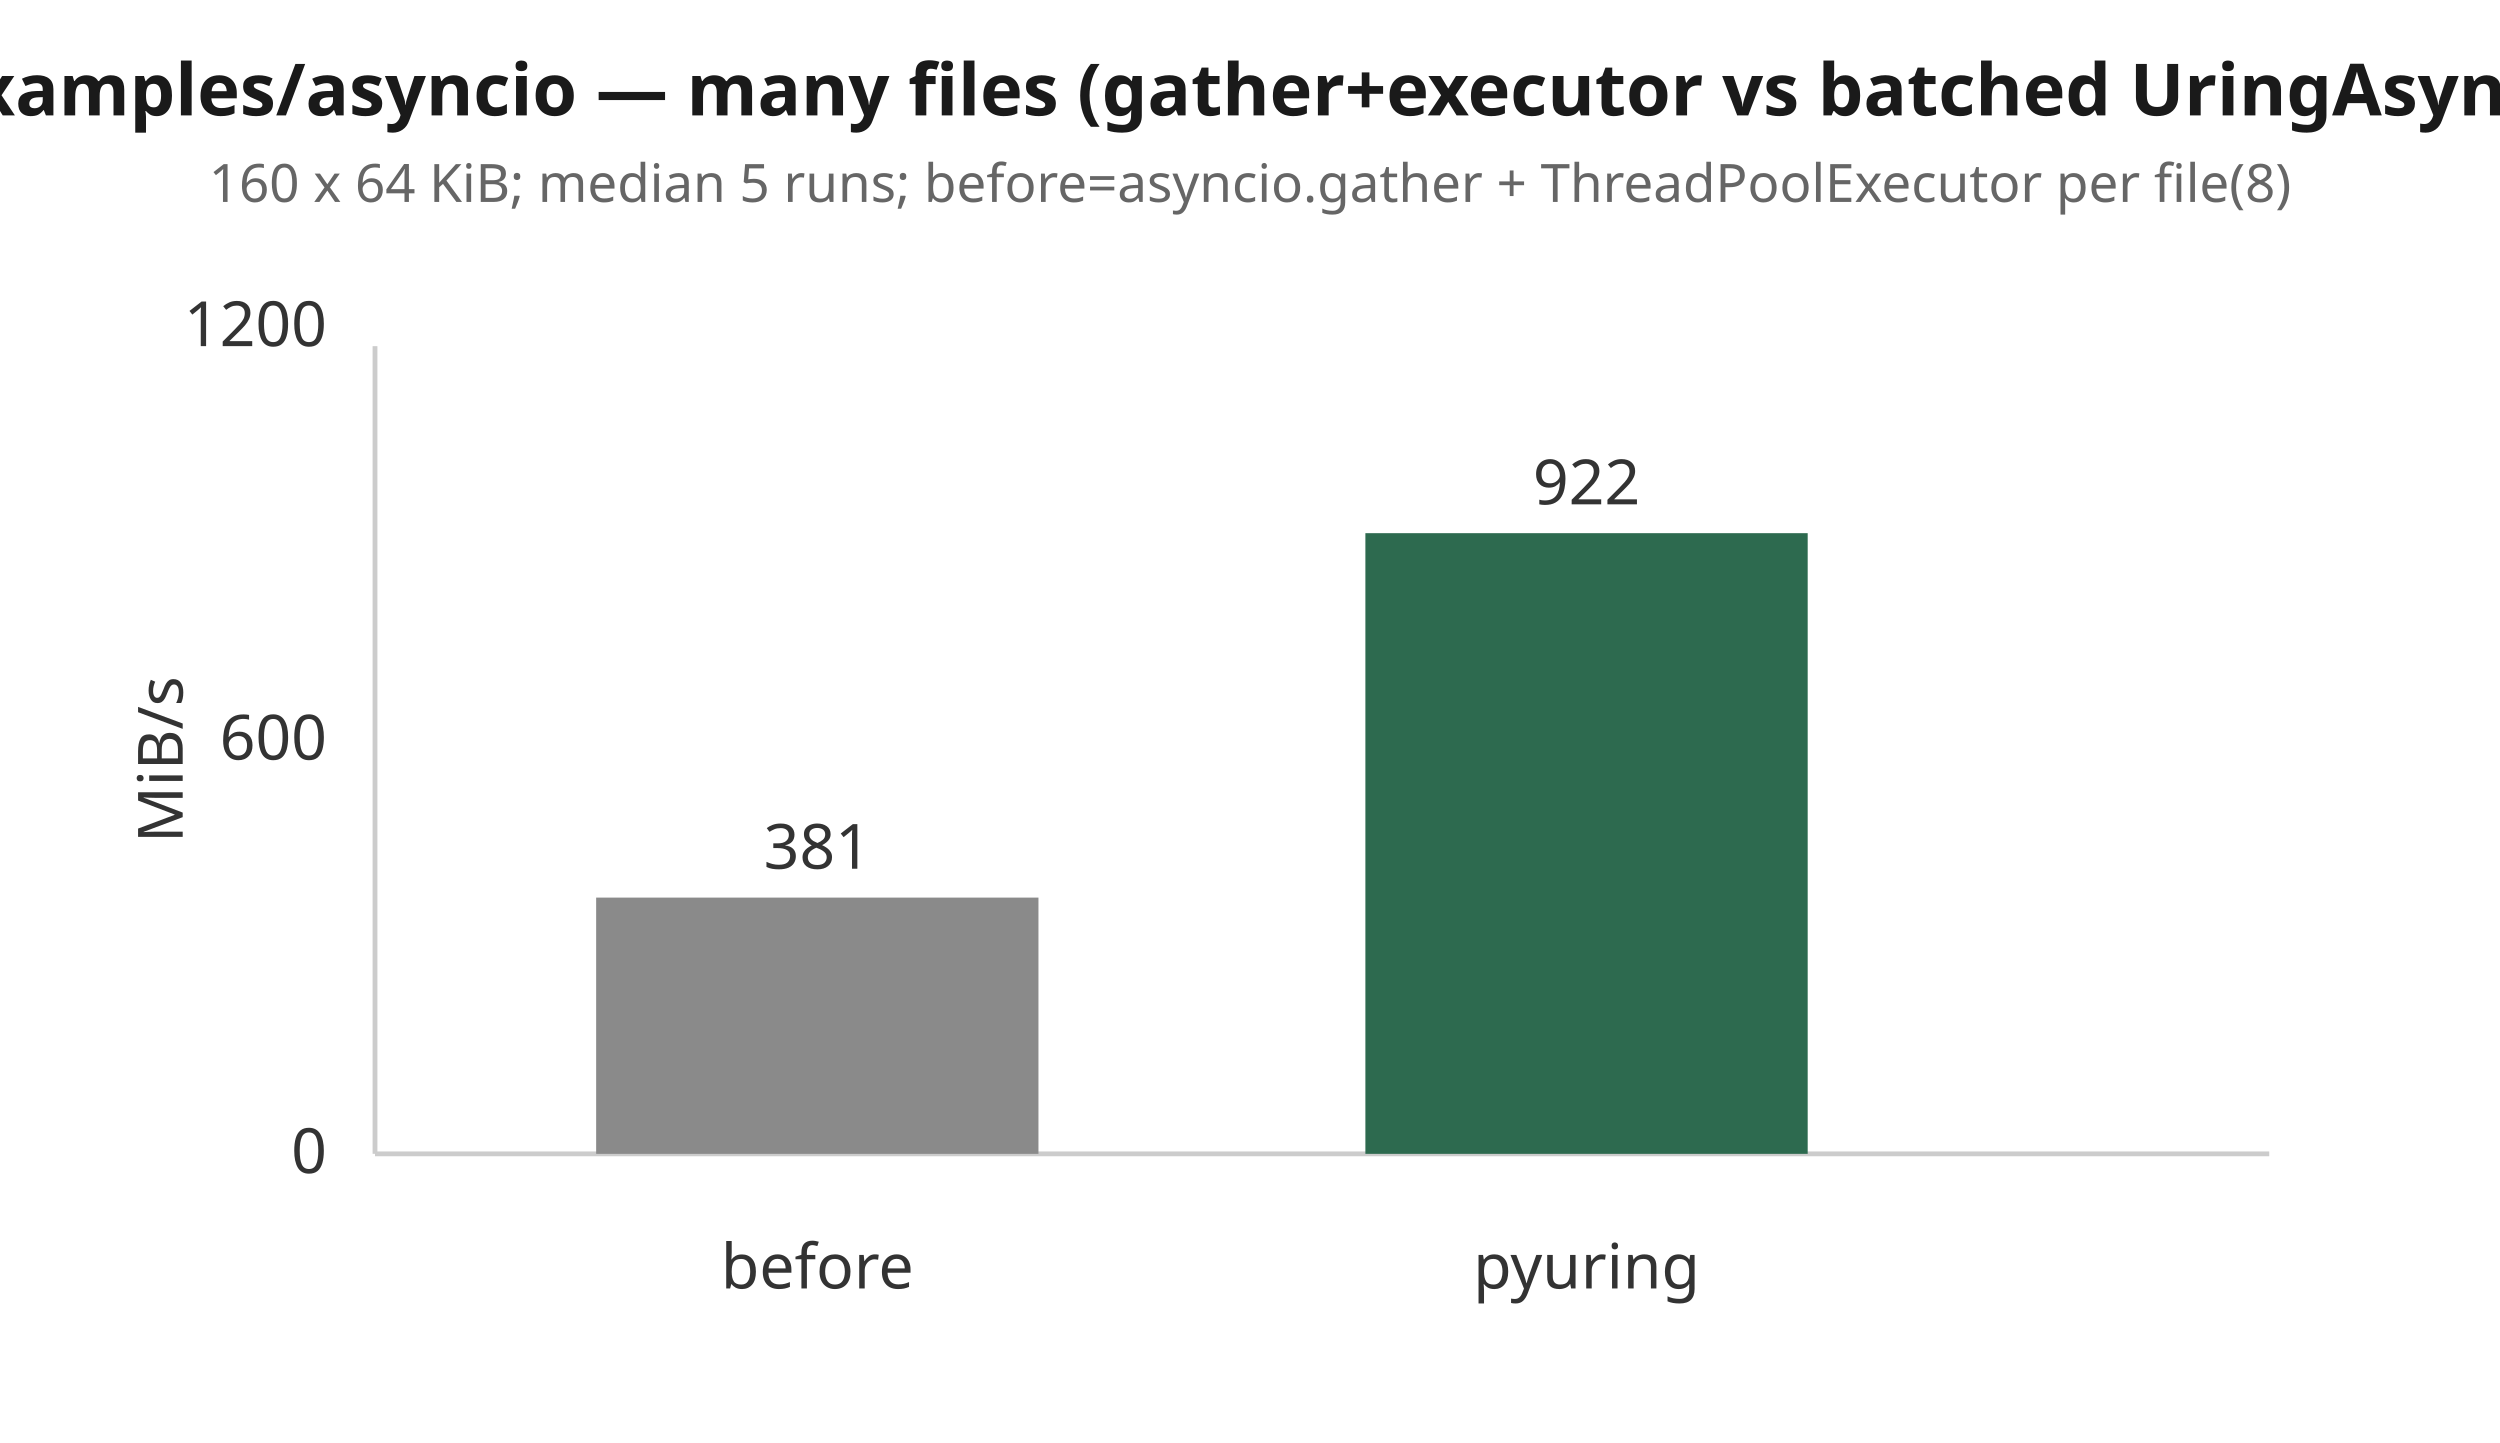
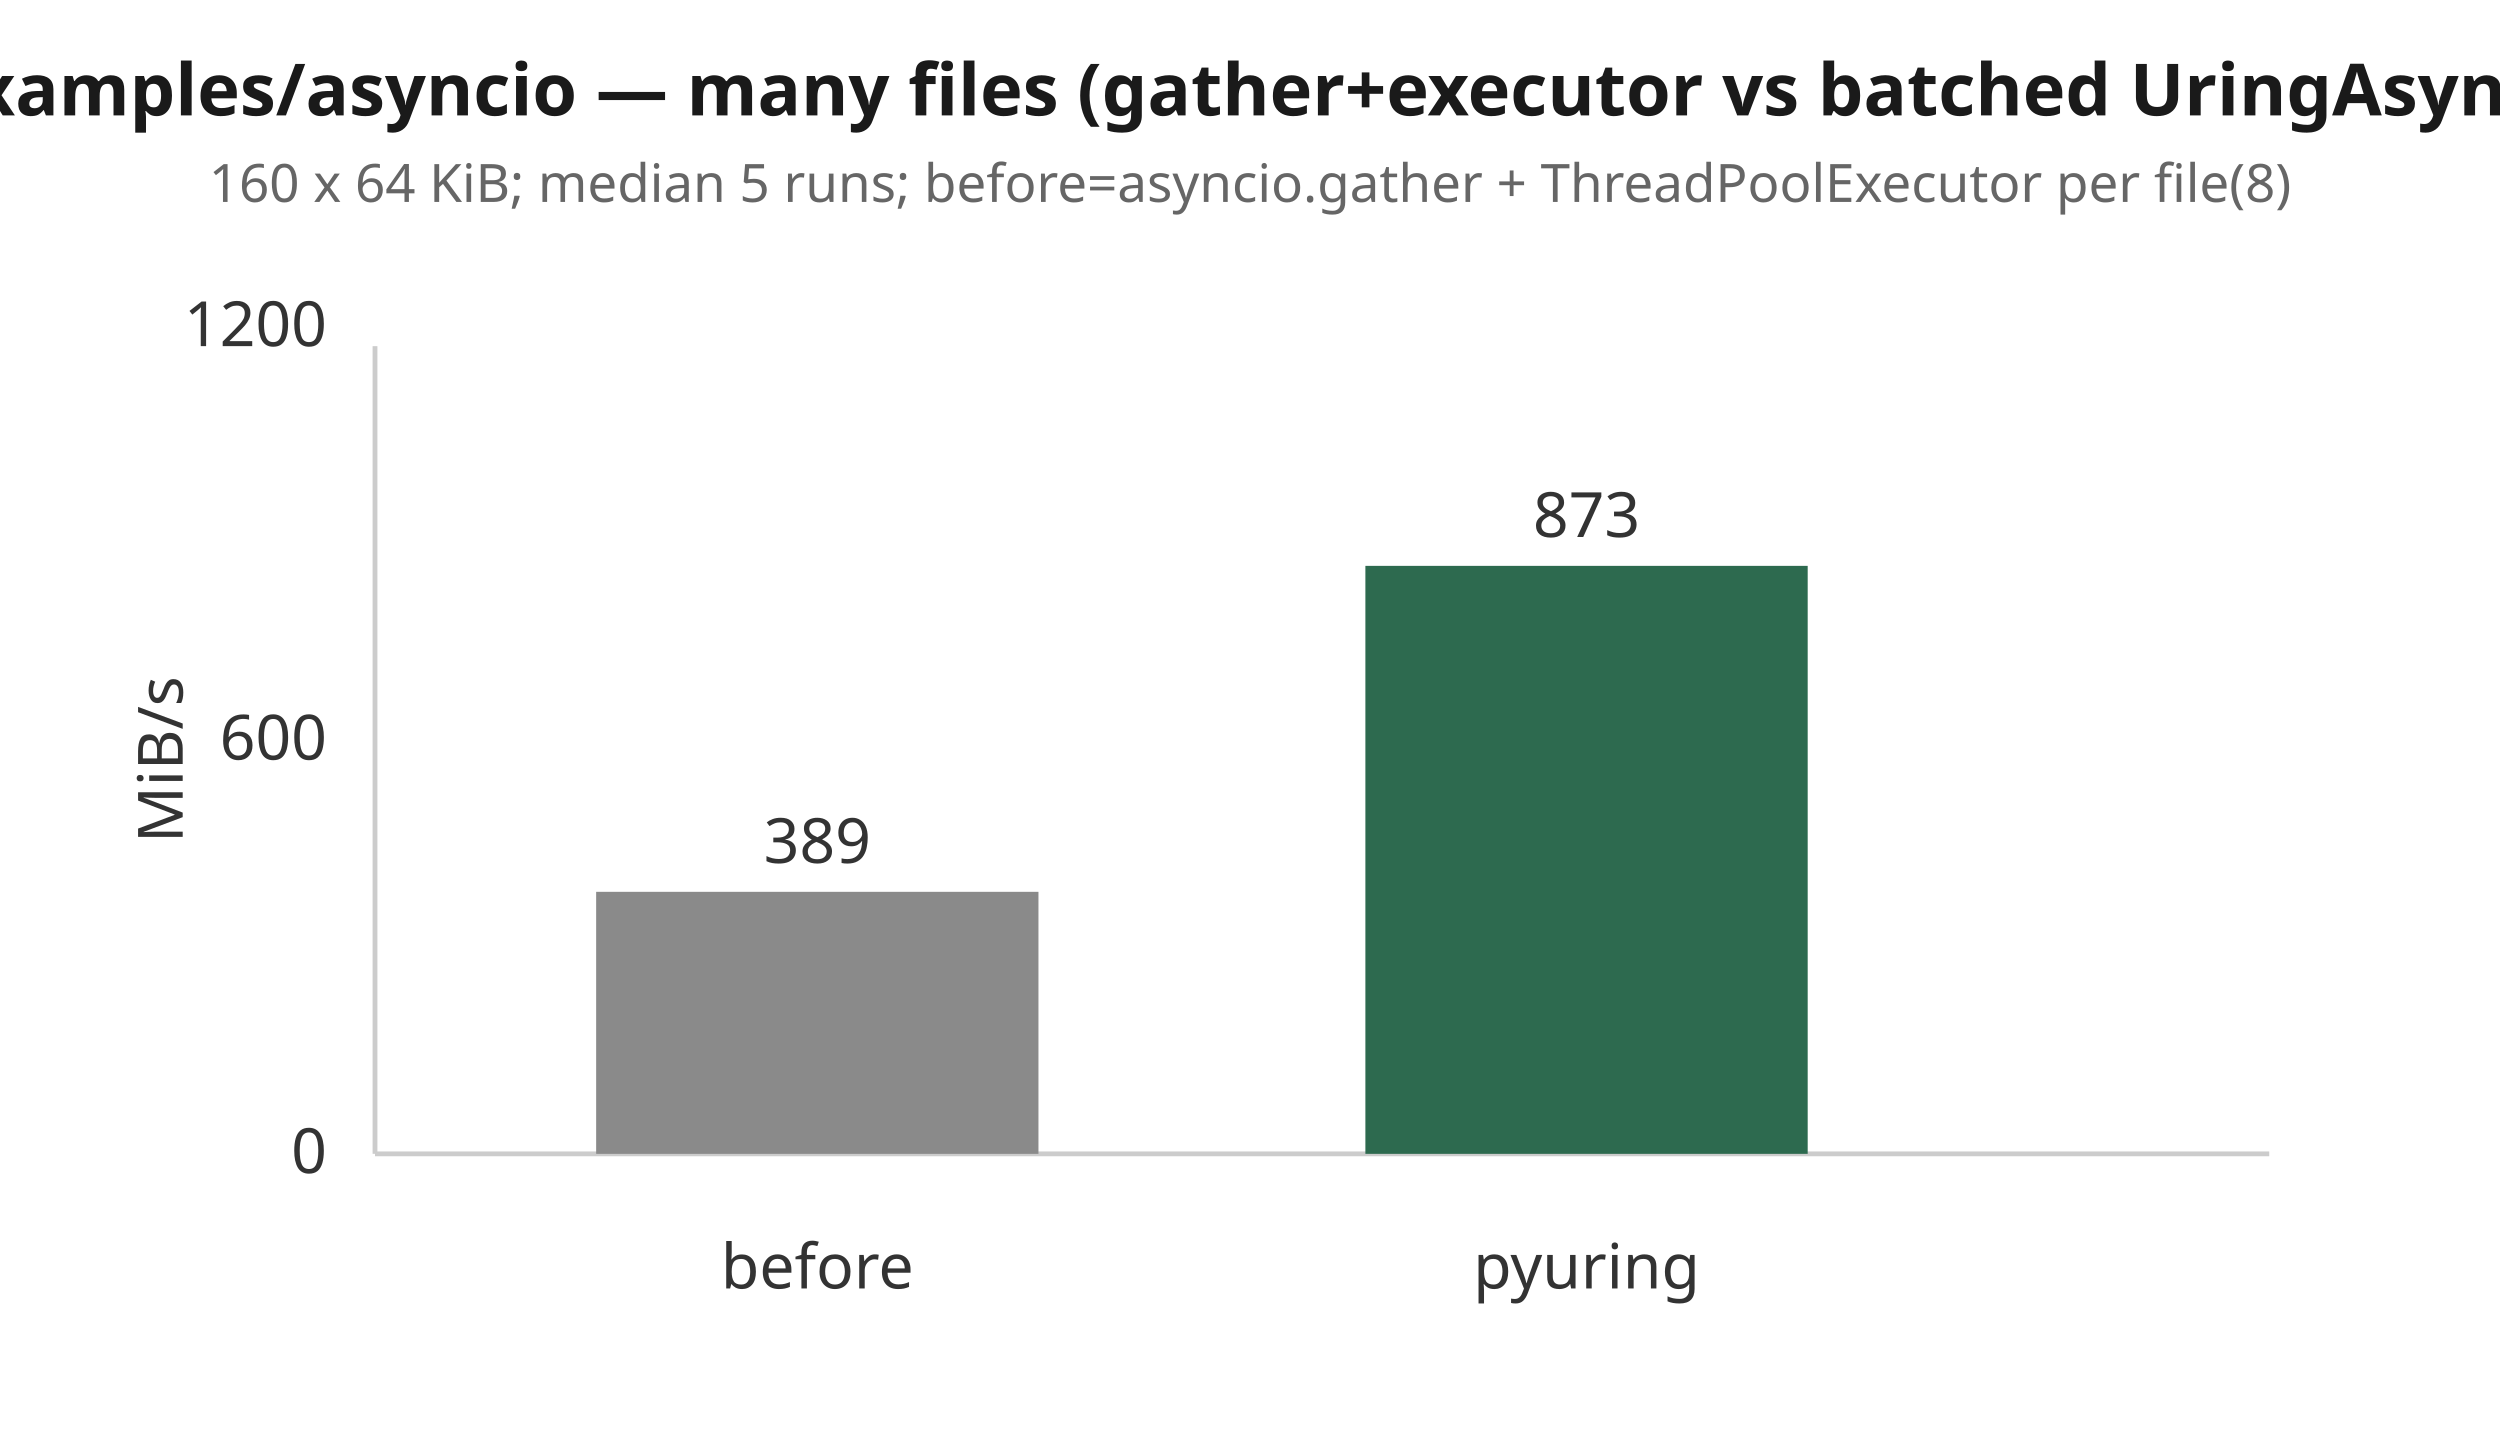
<svg xmlns="http://www.w3.org/2000/svg" width="520" height="300" viewBox="0 0 520 300">
  <defs>
    <style>
      .title { font: 600 15px ui-sans-serif, system-ui, sans-serif; fill: #1a1a1a; }
      .label { font: 13px ui-sans-serif, system-ui, sans-serif; fill: #333; }
      .note { font: 11px ui-sans-serif, system-ui, sans-serif; fill: #666; }
      .axis { stroke: #ccc; stroke-width: 1; }
      .bar-before { fill: #8a8a8a; }
      .bar-pyuring { fill: #2d6a4f; }
    </style>
  </defs>
  <text x="260" y="24" text-anchor="middle" class="title">examples/asyncio — many files (gather+executor vs batched UringAsync)</text>
  <text x="260" y="42" text-anchor="middle" class="note">160 x 64 KiB; median 5 runs; before=asyncio.gather + ThreadPoolExecutor per file(8)</text>
  <line x1="78" y1="240.0" x2="78" y2="72" class="axis" />
  <line x1="78" y1="240.0" x2="472" y2="240.0" class="axis" />
  <text x="68" y="244" text-anchor="end" class="label">0</text>
  <text x="68" y="158" text-anchor="end" class="label">600</text>
  <text x="68" y="72" text-anchor="end" class="label">1200</text>
  <text x="38" y="158" text-anchor="middle" class="label" transform="rotate(-90 38 158)">MiB/s</text>
-   <rect x="124" y="186.7" width="92" height="53.3" class="bar-before" />
-   <text x="170" y="180.7" text-anchor="middle" class="label">381</text>
-   <rect x="284" y="110.9" width="92" height="129.1" class="bar-pyuring" />
-   <text x="330" y="104.9" text-anchor="middle" class="label">922</text>
+   <rect x="124" y="185.5" width="92" height="54.5" class="bar-before" />
+   <text x="170" y="179.5" text-anchor="middle" class="label">389</text>
+   <rect x="284" y="117.7" width="92" height="122.3" class="bar-pyuring" />
+   <text x="330" y="111.7" text-anchor="middle" class="label">873</text>
  <text x="170" y="268" text-anchor="middle" class="label">before</text>
  <text x="330" y="268" text-anchor="middle" class="label">pyuring</text>
</svg>
